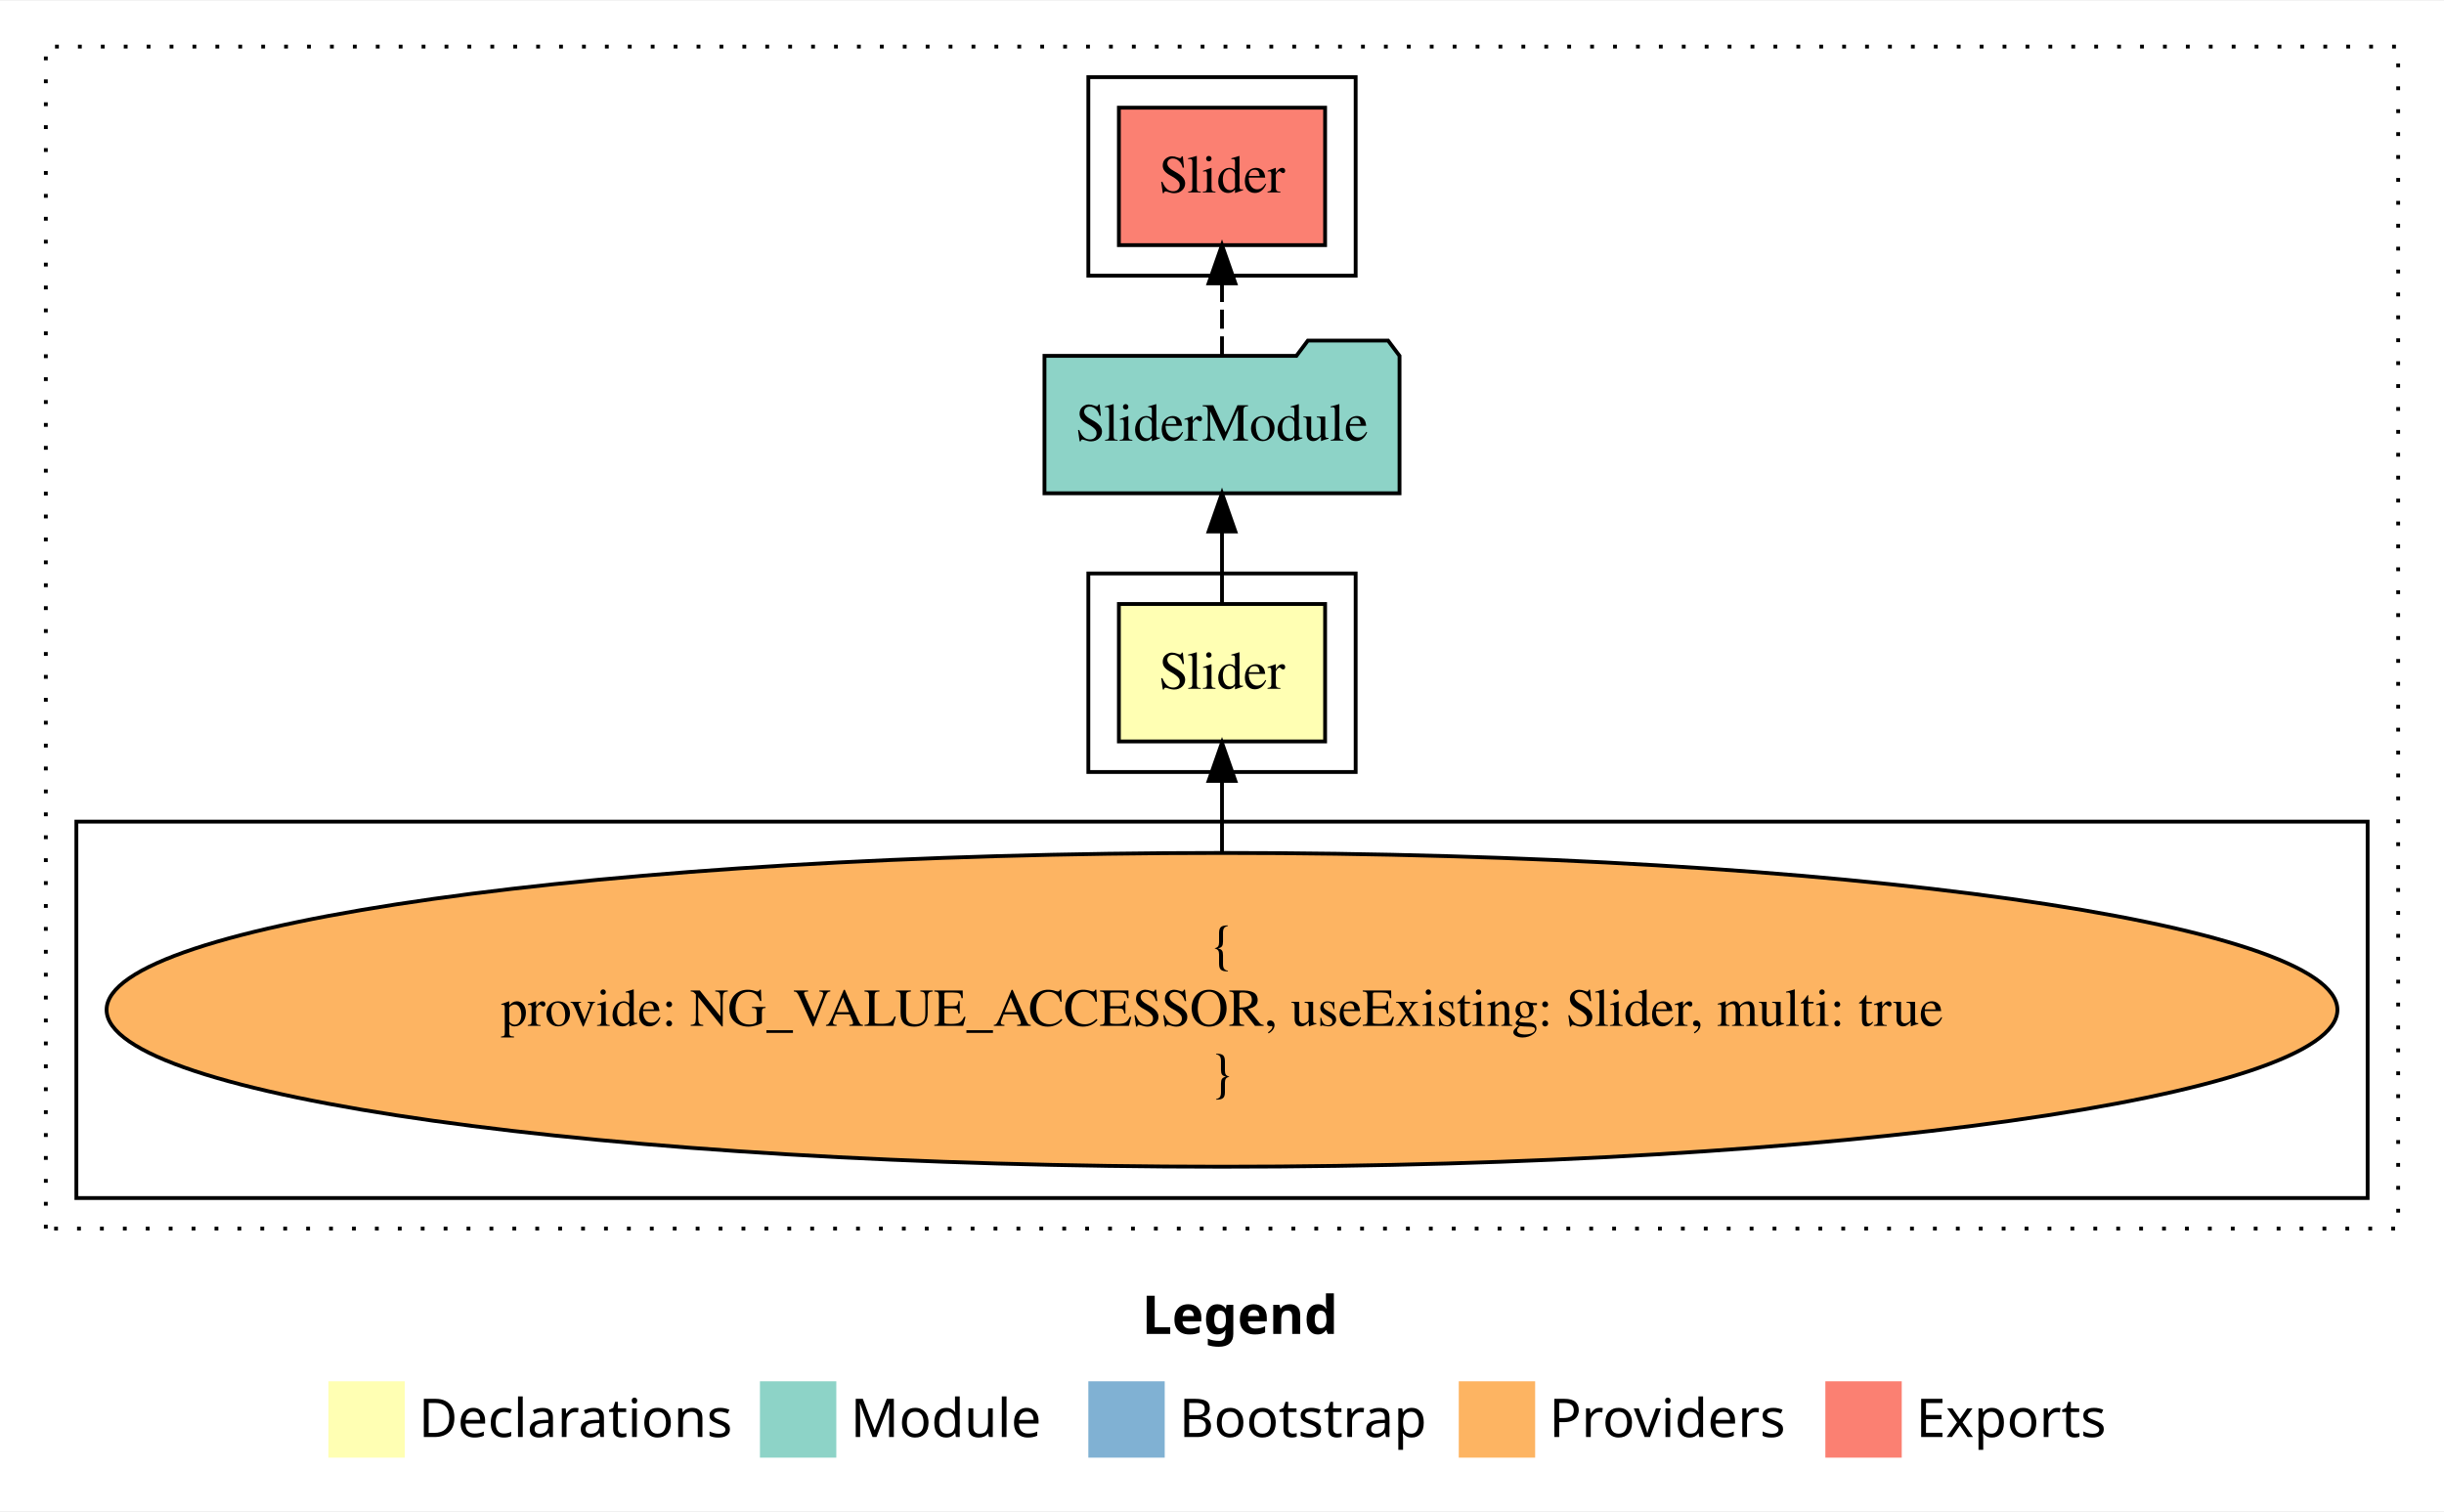
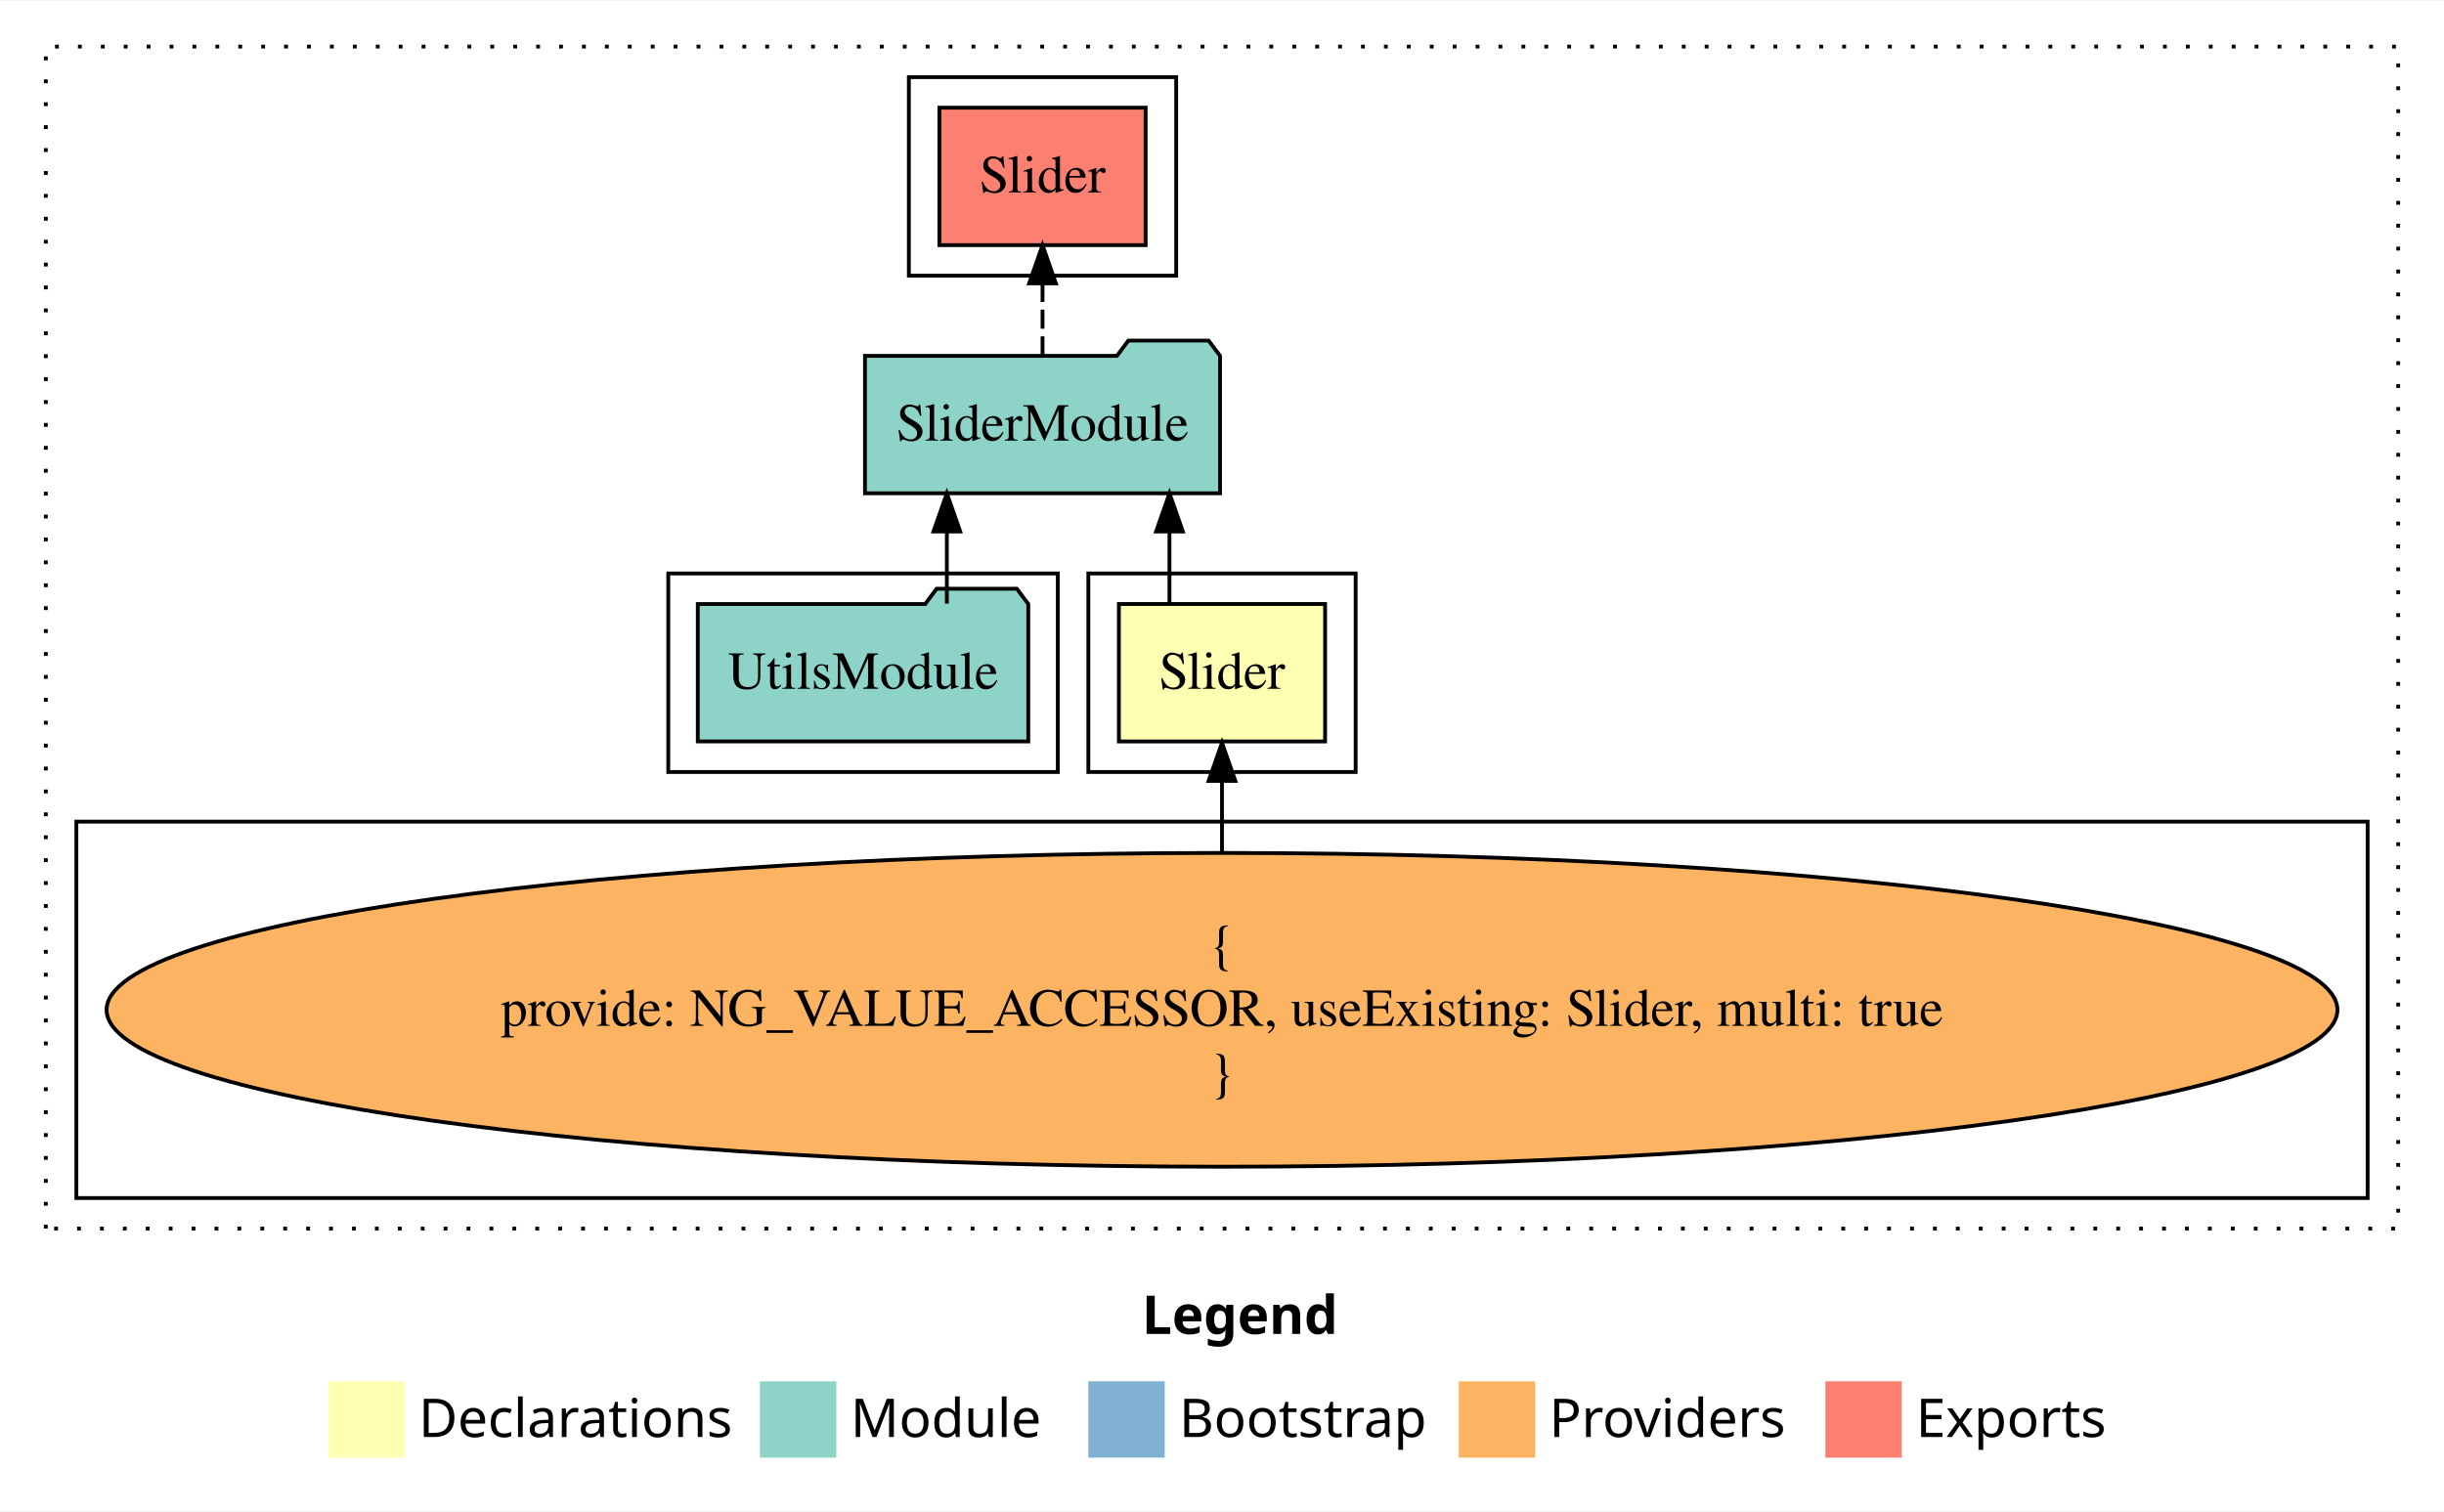
<svg xmlns="http://www.w3.org/2000/svg" width="640pt" height="396pt" viewBox="0.00 0.00 640.00 395.59">
  <g id="graph0" class="graph" transform="scale(1 1) rotate(0) translate(4 391.5901)">
    <polygon fill="#ffffff" stroke="transparent" points="-4,4 -4,-391.59 636,-391.59 636,4 -4,4" />
    <text text-anchor="start" x="295.009" y="-42.4" font-family="sans-serif" font-weight="bold" font-size="14.00" fill="#000000">Legend</text>
    <polygon fill="#ffffb3" stroke="transparent" points="82,-10 82,-30 102,-30 102,-10 82,-10" />
    <text text-anchor="start" x="105.629" y="-15.4" font-family="sans-serif" font-size="14.00" fill="#000000">  Declarations</text>
    <polygon fill="#8dd3c7" stroke="transparent" points="195,-10 195,-30 215,-30 215,-10 195,-10" />
    <text text-anchor="start" x="218.725" y="-15.4" font-family="sans-serif" font-size="14.00" fill="#000000">  Module</text>
    <polygon fill="#80b1d3" stroke="transparent" points="281,-10 281,-30 301,-30 301,-10 281,-10" />
    <text text-anchor="start" x="304.781" y="-15.4" font-family="sans-serif" font-size="14.00" fill="#000000">  Bootstrap</text>
    <polygon fill="#fdb462" stroke="transparent" points="378,-10 378,-30 398,-30 398,-10 378,-10" />
    <text text-anchor="start" x="401.673" y="-15.4" font-family="sans-serif" font-size="14.00" fill="#000000">  Providers</text>
    <polygon fill="#fb8072" stroke="transparent" points="474,-10 474,-30 494,-30 494,-10 474,-10" />
    <text text-anchor="start" x="497.726" y="-15.4" font-family="sans-serif" font-size="14.00" fill="#000000">  Exports</text>
    <g id="clust1" class="cluster">
      <polygon fill="none" stroke="#000000" stroke-dasharray="1,5" points="8,-70 8,-379.59 624,-379.59 624,-70 8,-70" />
    </g>
    <g id="clust2" class="cluster">
      <polygon fill="none" stroke="#000000" points="281,-189.59 281,-241.59 351,-241.59 351,-189.59 281,-189.59" />
    </g>
    <g id="clust3" class="cluster">
      <polygon fill="none" stroke="#000000" points="16,-78 16,-176.59 616,-176.59 616,-78 16,-78" />
    </g>
+     <g id="clust4" class="cluster">
+       <polygon fill="none" stroke="#000000" points="171,-189.59 171,-241.59 273,-241.59 273,-189.59 171,-189.59" />
+     </g>
    <g id="clust5" class="cluster">
-       <polygon fill="none" stroke="#000000" points="281,-319.59 281,-371.59 351,-371.59 351,-319.59 281,-319.59" />
+       <polygon fill="none" stroke="#000000" points="234,-319.59 234,-371.59 304,-371.59 304,-319.59 234,-319.59" />
    </g>
    <g id="node1" class="node">
      <polygon fill="#ffffb3" stroke="#000000" points="343,-233.59 289,-233.59 289,-197.59 343,-197.59 343,-233.59" />
      <text text-anchor="middle" x="316" y="-211.39" font-family="Times,serif" font-size="14.00" fill="#000000">Slider</text>
    </g>
    <g id="node2" class="node">
-       <polygon fill="#8dd3c7" stroke="#000000" points="362.489,-298.59 359.489,-302.59 338.489,-302.59 335.489,-298.59 269.511,-298.59 269.511,-262.59 362.489,-262.59 362.489,-298.59" />
-       <text text-anchor="middle" x="316" y="-276.39" font-family="Times,serif" font-size="14.00" fill="#000000">SliderModule</text>
+       <polygon fill="#8dd3c7" stroke="#000000" points="315.489,-298.59 312.489,-302.59 291.489,-302.59 288.489,-298.59 222.511,-298.59 222.511,-262.59 315.489,-262.59 315.489,-298.59" />
+       <text text-anchor="middle" x="269" y="-276.39" font-family="Times,serif" font-size="14.00" fill="#000000">SliderModule</text>
    </g>
    <g id="edge1" class="edge">
-       <path fill="none" stroke="#000000" d="M316,-233.696C316,-233.696 316,-252.581 316,-252.581" />
-       <polygon fill="#000000" stroke="#000000" points="312.5,-252.581 316,-262.581 319.5,-252.581 312.5,-252.581" />
+       <path fill="none" stroke="#000000" d="M302.247,-233.696C302.247,-233.696 302.247,-252.581 302.247,-252.581" />
+       <polygon fill="#000000" stroke="#000000" points="298.747,-252.581 302.247,-262.581 305.747,-252.581 298.747,-252.581" />
    </g>
-     <g id="node4" class="node">
-       <polygon fill="#fb8072" stroke="#000000" points="343,-363.59 289,-363.59 289,-327.59 343,-327.59 343,-363.59" />
-       <text text-anchor="middle" x="316" y="-341.39" font-family="Times,serif" font-size="14.00" fill="#000000">Slider </text>
+     <g id="node5" class="node">
+       <polygon fill="#fb8072" stroke="#000000" points="296,-363.59 242,-363.59 242,-327.59 296,-327.59 296,-363.59" />
+       <text text-anchor="middle" x="269" y="-341.39" font-family="Times,serif" font-size="14.00" fill="#000000">Slider </text>
    </g>
-     <g id="edge3" class="edge">
-       <path fill="none" stroke="#000000" stroke-dasharray="5,2" d="M316,-298.696C316,-298.696 316,-317.581 316,-317.581" />
-       <polygon fill="#000000" stroke="#000000" points="312.5,-317.581 316,-327.581 319.5,-317.581 312.5,-317.581" />
+     <g id="edge4" class="edge">
+       <path fill="none" stroke="#000000" stroke-dasharray="5,2" d="M269,-298.696C269,-298.696 269,-317.581 269,-317.581" />
+       <polygon fill="#000000" stroke="#000000" points="265.5,-317.581 269,-327.581 272.5,-317.581 265.5,-317.581" />
    </g>
    <g id="node3" class="node">
      <ellipse fill="#fdb462" stroke="#000000" cx="316" cy="-127.295" rx="292.087" ry="41.091" />
      <text text-anchor="middle" x="316" y="-139.895" font-family="Times,serif" font-size="14.00" fill="#000000">{</text>
      <text text-anchor="middle" x="316" y="-123.095" font-family="Times,serif" font-size="14.00" fill="#000000">    provide: NG_VALUE_ACCESSOR, useExisting: Slider, multi: true</text>
      <text text-anchor="middle" x="316" y="-106.295" font-family="Times,serif" font-size="14.00" fill="#000000">}</text>
    </g>
    <g id="edge2" class="edge">
      <path fill="none" stroke="#000000" d="M316,-168.599C316,-168.599 316,-187.255 316,-187.255" />
      <polygon fill="#000000" stroke="#000000" points="312.5,-187.255 316,-197.255 319.5,-187.255 312.5,-187.255" />
    </g>
+     <g id="node4" class="node">
+       <polygon fill="#8dd3c7" stroke="#000000" points="265.273,-233.59 262.273,-237.59 241.273,-237.59 238.273,-233.59 178.727,-233.59 178.727,-197.59 265.273,-197.59 265.273,-233.59" />
+       <text text-anchor="middle" x="222" y="-211.39" font-family="Times,serif" font-size="14.00" fill="#000000">UtilsModule</text>
+     </g>
+     <g id="edge3" class="edge">
+       <path fill="none" stroke="#000000" d="M243.946,-233.696C243.946,-233.696 243.946,-252.581 243.946,-252.581" />
+       <polygon fill="#000000" stroke="#000000" points="240.446,-252.581 243.946,-262.581 247.446,-252.581 240.446,-252.581" />
+     </g>
  </g>
</svg>
